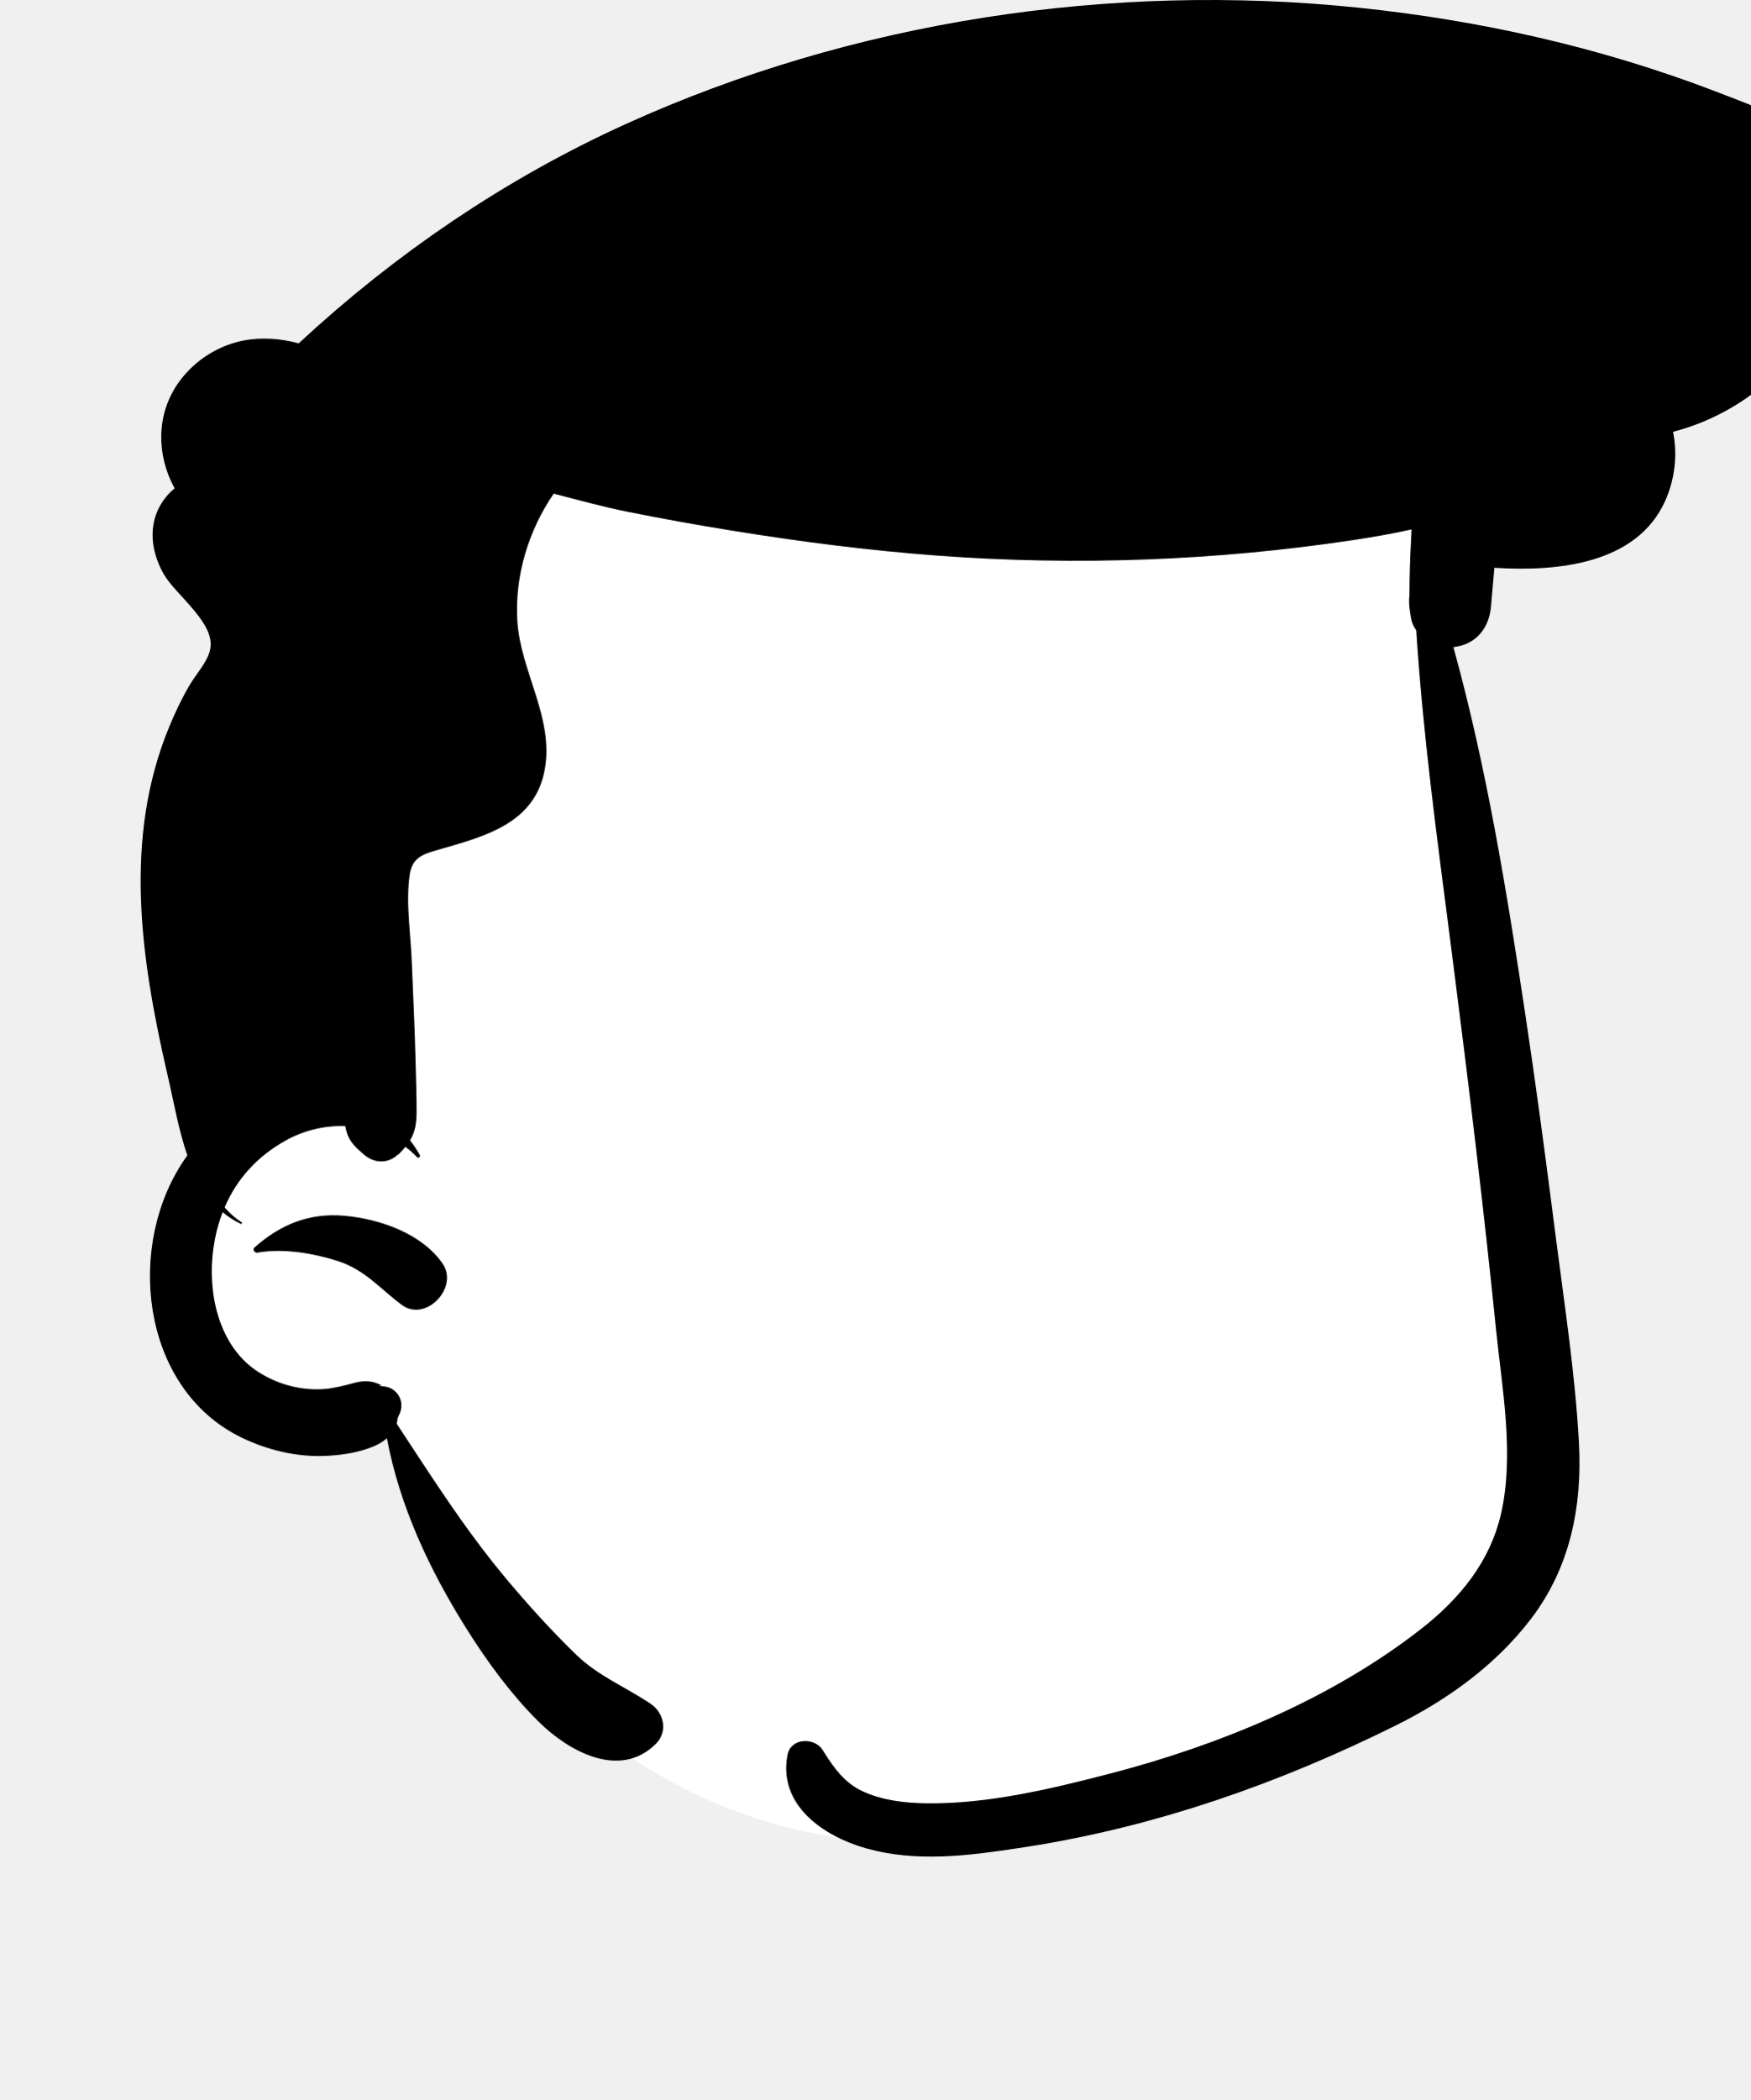
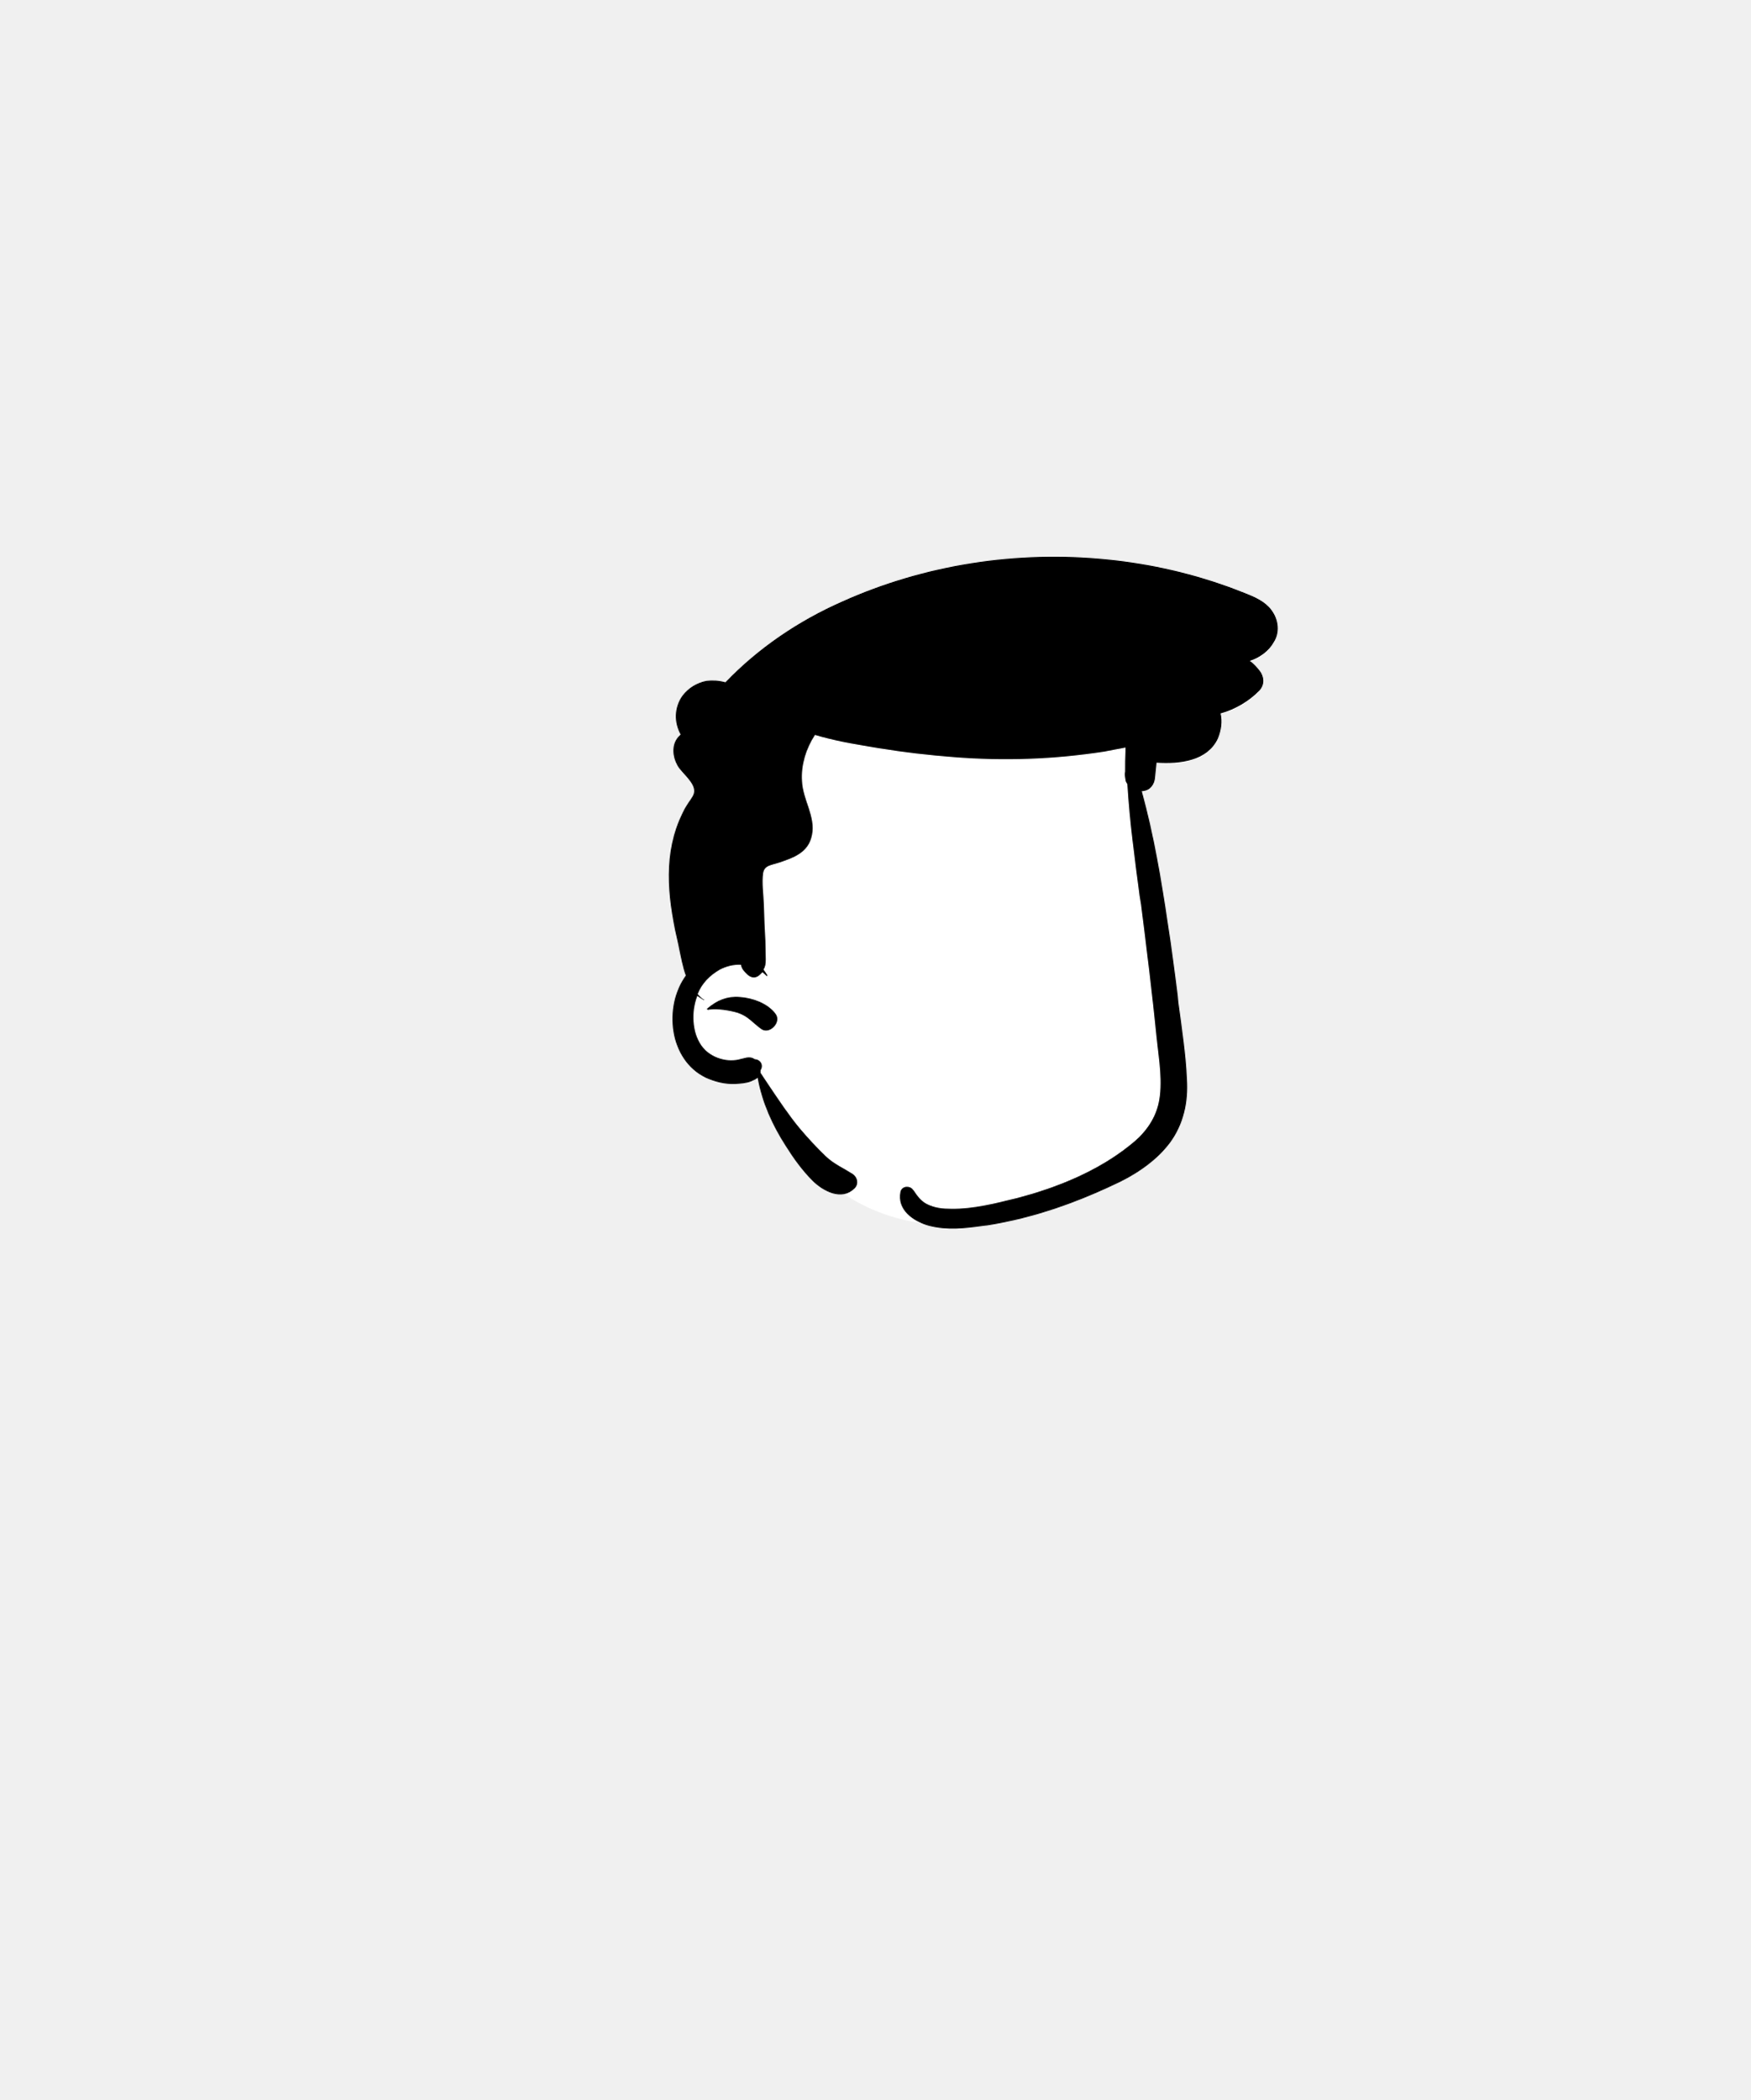
- <svg xmlns="http://www.w3.org/2000/svg" width="473px" height="567px" viewBox="0 0 473 567" version="1.1">
-   <g id="head/mono/Pomp" stroke="none" stroke-width="1" fill="none" fill-rule="evenodd">
-     <path d="M385.415,173.222 C381.554,149.862 394.226,145.016 385.415,122.811 C365.833,81.667 312.468,83.44 273.308,80.277 C229.63,78.603 185.422,84.369 145.156,101.875 C135.538,106.056 126.287,110.973 117.419,116.56 C109.751,121.391 110.805,130.577 115.64,135.588 C80.775,184.96 100.716,251.232 72.897,303.202 C67.758,312.491 60.961,320.821 56.494,330.487 C49.704,345.18 49.269,366.233 64.667,375.99 C86.354,387.631 98.456,364.584 109.112,397.993 C162.33,514.483 269.329,521.044 370.905,460.31 C379.693,455.422 388.662,449.897 395.298,442.217 C410.361,425.266 408.587,401.428 408.92,380.259 C409.106,367.854 409.137,355.447 409.016,343.039 C408.542,292.781 391.885,223.065 385.415,173.222 Z" id="🎨-Background" fill="#FFFFFF" />
-     <path d="M169.067,33.508 C230.397,5.688 299.958,-4.862 366.858,2.058 C399.878,5.468 432.464,12.784 463.475,24.669 L466.193,25.719 C473.848,28.666 482.1,31.59 487.918,37.588 C494.689,44.558 496.588,55.098 491.748,63.708 C487.988,70.398 481.228,75.197 474.018,77.758 C476.558,79.838 478.968,82.158 481.228,84.748 C485.038,89.088 485.328,95.277 481.228,99.558 C473.328,107.808 463.078,113.777 452.038,116.638 C453.278,122.628 452.608,129.258 449.948,135.228 C442.315,152.365 420.813,154.407 404.267,153.389 L403.768,153.358 L402.848,163.888 C402.358,169.498 398.998,173.848 393.298,174.708 C393.098,174.738 392.897,174.758 392.698,174.777 C401.718,207.398 407.168,241.027 412.198,274.458 C414.826,291.909 417.178,309.4 419.43,326.903 L420.178,332.738 C422.578,351.608 425.578,370.668 426.618,389.678 C427.548,406.928 424.258,423.398 413.628,437.318 C404.088,449.798 391.078,459.148 377.088,466.088 C345.478,481.777 312.208,493.458 277.248,498.878 L274.916,499.236 C261.421,501.296 247.517,503.032 234.168,499.298 C222.439,496.018 210.138,487.558 212.788,473.968 C213.678,469.378 220.098,469.178 222.298,472.728 L222.805,473.541 C225.444,477.727 228.335,481.617 232.939,483.777 C238.328,486.318 244.578,487.027 250.468,487.098 C266.918,487.288 284.048,483.188 299.888,479.078 C329.468,471.399 359.848,458.878 384.078,439.908 C394.388,431.848 402.668,421.768 405.588,408.798 C409.198,392.808 405.878,375.328 404.238,359.258 C400.863,326.098 396.846,293 392.608,259.939 L391.758,253.328 C388.189,225.688 384.439,198.038 382.658,170.238 C381.918,169.228 381.418,168.078 381.218,166.818 L380.939,165.008 L380.939,165.008 C380.698,163.458 380.658,162.038 380.828,160.728 C380.838,155.708 380.978,150.718 381.268,145.697 C381.317,144.798 381.358,143.898 381.388,143.008 C376.168,144.158 370.908,145.088 365.628,145.878 C328.508,151.468 290.808,152.868 253.388,150.088 C234.718,148.697 216.189,146.308 197.718,143.318 C188.317,141.798 178.948,140.118 169.608,138.238 C162.858,136.888 156.248,135.058 149.608,133.338 C142.758,143.308 139.058,155.578 139.778,167.628 C140.588,181.378 149.748,193.848 147.178,207.898 C144.766,221.047 133.5,225.124 122.378,228.38 L117.648,229.747 C114.009,230.809 111.366,231.835 110.708,236.208 C109.578,243.718 110.968,252.168 111.258,259.718 C111.608,268.648 112.067,277.578 112.278,286.508 C112.388,291.128 112.567,295.768 112.558,300.388 C112.548,303.668 112.058,305.908 110.788,308.027 C111.768,309.258 112.647,310.588 113.428,311.998 C113.678,312.458 113.058,312.947 112.689,312.568 C111.698,311.538 110.647,310.608 109.538,309.777 C108.978,310.468 108.328,311.168 107.567,311.918 L107.508,311.838 L107.508,311.838 C105.128,314.208 101.348,314.438 98.397,311.918 L97.622,311.247 C95.462,309.353 93.978,307.777 93.378,304.648 C93.348,304.488 93.317,304.328 93.298,304.168 C87.808,303.978 82.228,305.277 77.288,308.008 C69.458,312.338 63.948,318.508 60.689,326.128 C61.988,327.648 63.508,329.008 65.278,330.148 C65.528,330.318 65.308,330.688 65.038,330.558 C63.228,329.708 61.608,328.658 60.158,327.428 C58.988,330.428 58.168,333.648 57.668,337.058 C55.908,349.098 59.048,363.808 69.928,370.668 C74.638,373.638 80.018,375.248 85.598,375.268 C88.317,375.277 90.668,374.818 93.308,374.168 C95.098,373.728 96.878,373.088 98.748,373.088 C100.348,373.088 101.828,373.488 103.198,374.288 L102.818,374.321 C101.894,374.408 102.072,374.447 103.358,374.447 C107.358,374.618 109.647,378.678 107.808,382.208 L107.566,382.753 C107.515,382.863 107.472,382.954 107.439,383.027 L107.293,383.963 C107.279,384.052 107.264,384.144 107.248,384.238 L107.192,384.427 C107.182,384.458 107.171,384.488 107.158,384.518 L113.157,393.666 C120.512,404.857 128.031,416.006 136.588,426.228 C142.588,433.398 148.948,440.428 155.668,446.938 C161.708,452.788 168.948,455.608 175.788,460.208 C179.439,462.648 180.508,467.758 177.189,471.048 C167.448,480.718 153.658,473.038 145.668,465.178 C138.108,457.728 131.578,448.768 125.948,439.798 C115.958,423.848 108.008,406.888 104.528,388.478 C103.078,389.808 101.228,390.638 99.358,391.288 C95.608,392.588 91.478,393.128 87.518,393.268 C79.928,393.518 72.328,391.678 65.498,388.418 C37.708,375.168 33.628,335.488 50.618,312.088 C48.327,305.444 47.047,298.236 45.657,292.088 L45.025,289.341 C38,258.648 33.282,226.333 45.738,196.258 C47.338,192.378 49.138,188.598 51.268,184.978 C52.978,182.068 55.918,178.968 56.728,175.658 C58.528,168.388 47.418,160.748 44.178,154.978 C40.368,148.208 39.828,140.218 45.018,134.027 C45.678,133.248 46.397,132.527 47.178,131.898 C42.258,122.978 42.028,111.758 48.508,102.958 C52.768,97.158 59.268,93.098 66.368,91.868 C70.708,91.118 75.928,91.398 80.698,92.738 C106.817,68.488 136.618,48.228 169.067,33.508 Z M68.767,336.938 C75.738,330.788 83.438,327.568 92.938,328.378 C102.488,329.197 113.988,333.148 119.597,341.338 C124.028,347.808 114.998,357.298 108.498,352.438 C102.578,348.008 98.627,343.008 91.278,340.628 C84.677,338.498 76.507,337.128 69.597,338.348 C68.837,338.478 68.078,337.538 68.767,336.938 Z" id="🖍-Ink" fill="#000000" />
+ <svg xmlns="http://www.w3.org/2000/svg" version="1.1" id="圖層_1" x="0px" y="0px" viewBox="0 0 473 567" style="enable-background:new 0 0 473 567;" xml:space="preserve">
+   <style type="text/css">
+ 	.st0{fill-rule:evenodd;clip-rule:evenodd;fill:#FFFFFF;}
+ 	.st1{fill-rule:evenodd;clip-rule:evenodd;}
+ </style>
+   <g id="head_x2F_mono_x2F_Pomp">
+     <path id="_xD83C__xDFA8_-Background" class="st0" d="M305.8,213.1c-1.3-8.4,3.2-10.3,0-18.2c-7.1-14.9-26.4-14.3-40.6-15.4   c-15.8-0.6-31.8,1.5-46.5,7.8c-3.4,1.5-6.8,3.3-10,5.4c-2.8,1.7-2.4,5.1-0.6,6.8c-12.6,17.8-5.4,41.9-15.5,60.8   c-1.8,3.4-4.3,6.4-6,9.9c-2.4,5.4-2.6,13,2.9,16.5c7.8,4.2,12.2-4.2,16.1,7.9c19.3,42.2,58.1,44.6,94.9,22.6   c3.2-1.7,6.5-3.8,8.8-6.6c5.5-6.1,4.8-14.8,4.9-22.5c0.1-4.5,0.1-9,0-13.4C314.1,256.4,308.1,231.1,305.8,213.1z" />
+     <path id="_xD83D__xDD8D_-Ink" class="st1" d="M227.5,162.5c22.2-10,47.4-13.9,71.6-11.4c12,1.2,23.7,3.9,35,8.2l1,0.4   c2.8,1.1,5.7,2.1,7.8,4.3c2.4,2.6,3.2,6.4,1.3,9.4c-1.3,2.4-3.8,4.2-6.5,5.1c1,0.7,1.8,1.6,2.6,2.6c1.3,1.6,1.5,3.8,0,5.4   c-2.8,2.9-6.6,5.1-10.5,6.2c0.5,2.2,0.2,4.5-0.7,6.7c-2.8,6.2-10.5,7-16.5,6.6h-0.1l-0.4,3.8c-0.1,2.1-1.3,3.7-3.4,3.9   c-0.1,0-0.1,0-0.2,0c3.3,11.9,5.3,24,7.1,36.1c1,6.4,1.8,12.7,2.6,18.9l0.2,2.1c0.9,6.8,2,13.7,2.3,20.7c0.4,6.2-0.9,12.2-4.6,17.2   c-3.4,4.5-8.2,7.9-13.2,10.4c-11.5,5.6-23.5,9.9-36.2,11.9l-0.9,0.1c-4.9,0.7-9.9,1.3-14.8,0c-4.3-1.2-8.7-4.3-7.7-9.2   c0.4-1.7,2.7-1.7,3.4-0.5l0.2,0.2c1,1.5,2,2.9,3.7,3.7c2,1,4.2,1.2,6.4,1.2c6,0.1,12.1-1.5,17.8-2.9c10.8-2.8,21.8-7.3,30.4-14.2   c3.8-2.9,6.7-6.6,7.8-11.2c1.3-5.7,0.1-12.1-0.5-18c-1.2-12-2.7-24-4.2-35.9l-0.4-2.4c-1.3-10-2.7-20-3.3-30.1   c-0.2-0.4-0.5-0.7-0.5-1.2l-0.1-0.6l0,0c-0.1-0.6-0.1-1.1,0-1.6c0-1.8,0-3.7,0.1-5.5c0-0.4,0-0.6,0-1c-1.8,0.4-3.8,0.7-5.7,1.1   c-13.4,2.1-27.1,2.6-40.7,1.5c-6.7-0.5-13.4-1.3-20.2-2.4c-3.4-0.6-6.8-1.1-10.1-1.8c-2.4-0.5-4.9-1.1-7.2-1.8   c-2.4,3.7-3.8,8.1-3.5,12.5c0.2,5,3.7,9.5,2.7,14.5c-0.9,4.8-5,6.2-8.9,7.5l-1.7,0.5c-1.3,0.4-2.3,0.7-2.6,2.3   c-0.4,2.7,0.1,5.7,0.2,8.6c0.1,3.2,0.2,6.5,0.4,9.7c0,1.7,0.1,3.3,0.1,5c0,1.2-0.1,2-0.6,2.8c0.4,0.5,0.7,1,1,1.5   c0.1,0.1-0.1,0.4-0.2,0.2c-0.4-0.4-0.7-0.7-1.1-1c-0.2,0.2-0.5,0.5-0.7,0.7l0,0l0,0c-0.9,0.9-2.2,1-3.3,0l-0.2-0.2   c-0.7-0.7-1.3-1.2-1.6-2.4v-0.1c-2-0.1-4,0.4-5.7,1.3c-2.8,1.6-4.9,3.8-6,6.6c0.5,0.6,1,1.1,1.7,1.5c0.1,0.1,0,0.2-0.1,0.1   c-0.6-0.4-1.2-0.7-1.7-1.1c-0.4,1.1-0.7,2.2-0.9,3.5c-0.6,4.4,0.5,9.7,4.4,12.2c1.7,1.1,3.7,1.7,5.6,1.7c1,0,1.8-0.1,2.8-0.4   c0.6-0.1,1.3-0.4,2-0.4c0.6,0,1.1,0.1,1.6,0.5h-0.1c-0.4,0-0.2,0,0.2,0c1.5,0.1,2.3,1.6,1.6,2.8l-0.1,0.2v0.1v0.4v0.1v0.1l0,0   l2.2,3.3c2.7,4,5.4,8.1,8.4,11.7c2.2,2.6,4.5,5.1,7,7.5c2.2,2.1,4.8,3.2,7.3,4.8c1.3,0.9,1.7,2.7,0.5,3.9   c-3.5,3.5-8.6,0.7-11.4-2.1c-2.7-2.7-5.1-6-7.1-9.2c-3.7-5.7-6.5-11.9-7.7-18.6c-0.5,0.5-1.2,0.7-1.8,1c-1.3,0.5-2.8,0.6-4.3,0.7   c-2.7,0.1-5.5-0.6-7.9-1.7c-10-4.8-11.5-19.2-5.4-27.6c-0.9-2.4-1.3-5-1.8-7.2l-0.2-1c-2.6-11.1-4.3-22.9,0.2-33.7   c0.6-1.3,1.2-2.8,2-4c0.6-1.1,1.7-2.2,2-3.4c0.6-2.7-3.4-5.4-4.5-7.5c-1.3-2.4-1.6-5.4,0.2-7.6c0.2-0.2,0.5-0.5,0.7-0.7   c-1.8-3.2-1.8-7.3,0.5-10.5c1.6-2.1,3.9-3.5,6.5-4c1.6-0.2,3.4-0.1,5.1,0.4C204.8,175.1,215.7,167.7,227.5,162.5z M191.1,272.4   c2.6-2.2,5.3-3.4,8.8-3.1c3.4,0.2,7.6,1.7,9.7,4.6c1.6,2.3-1.7,5.7-4,4c-2.2-1.6-3.5-3.4-6.2-4.3c-2.4-0.7-5.4-1.2-7.8-0.9   C191.1,272.9,190.9,272.5,191.1,272.4z" />
  </g>
</svg>
